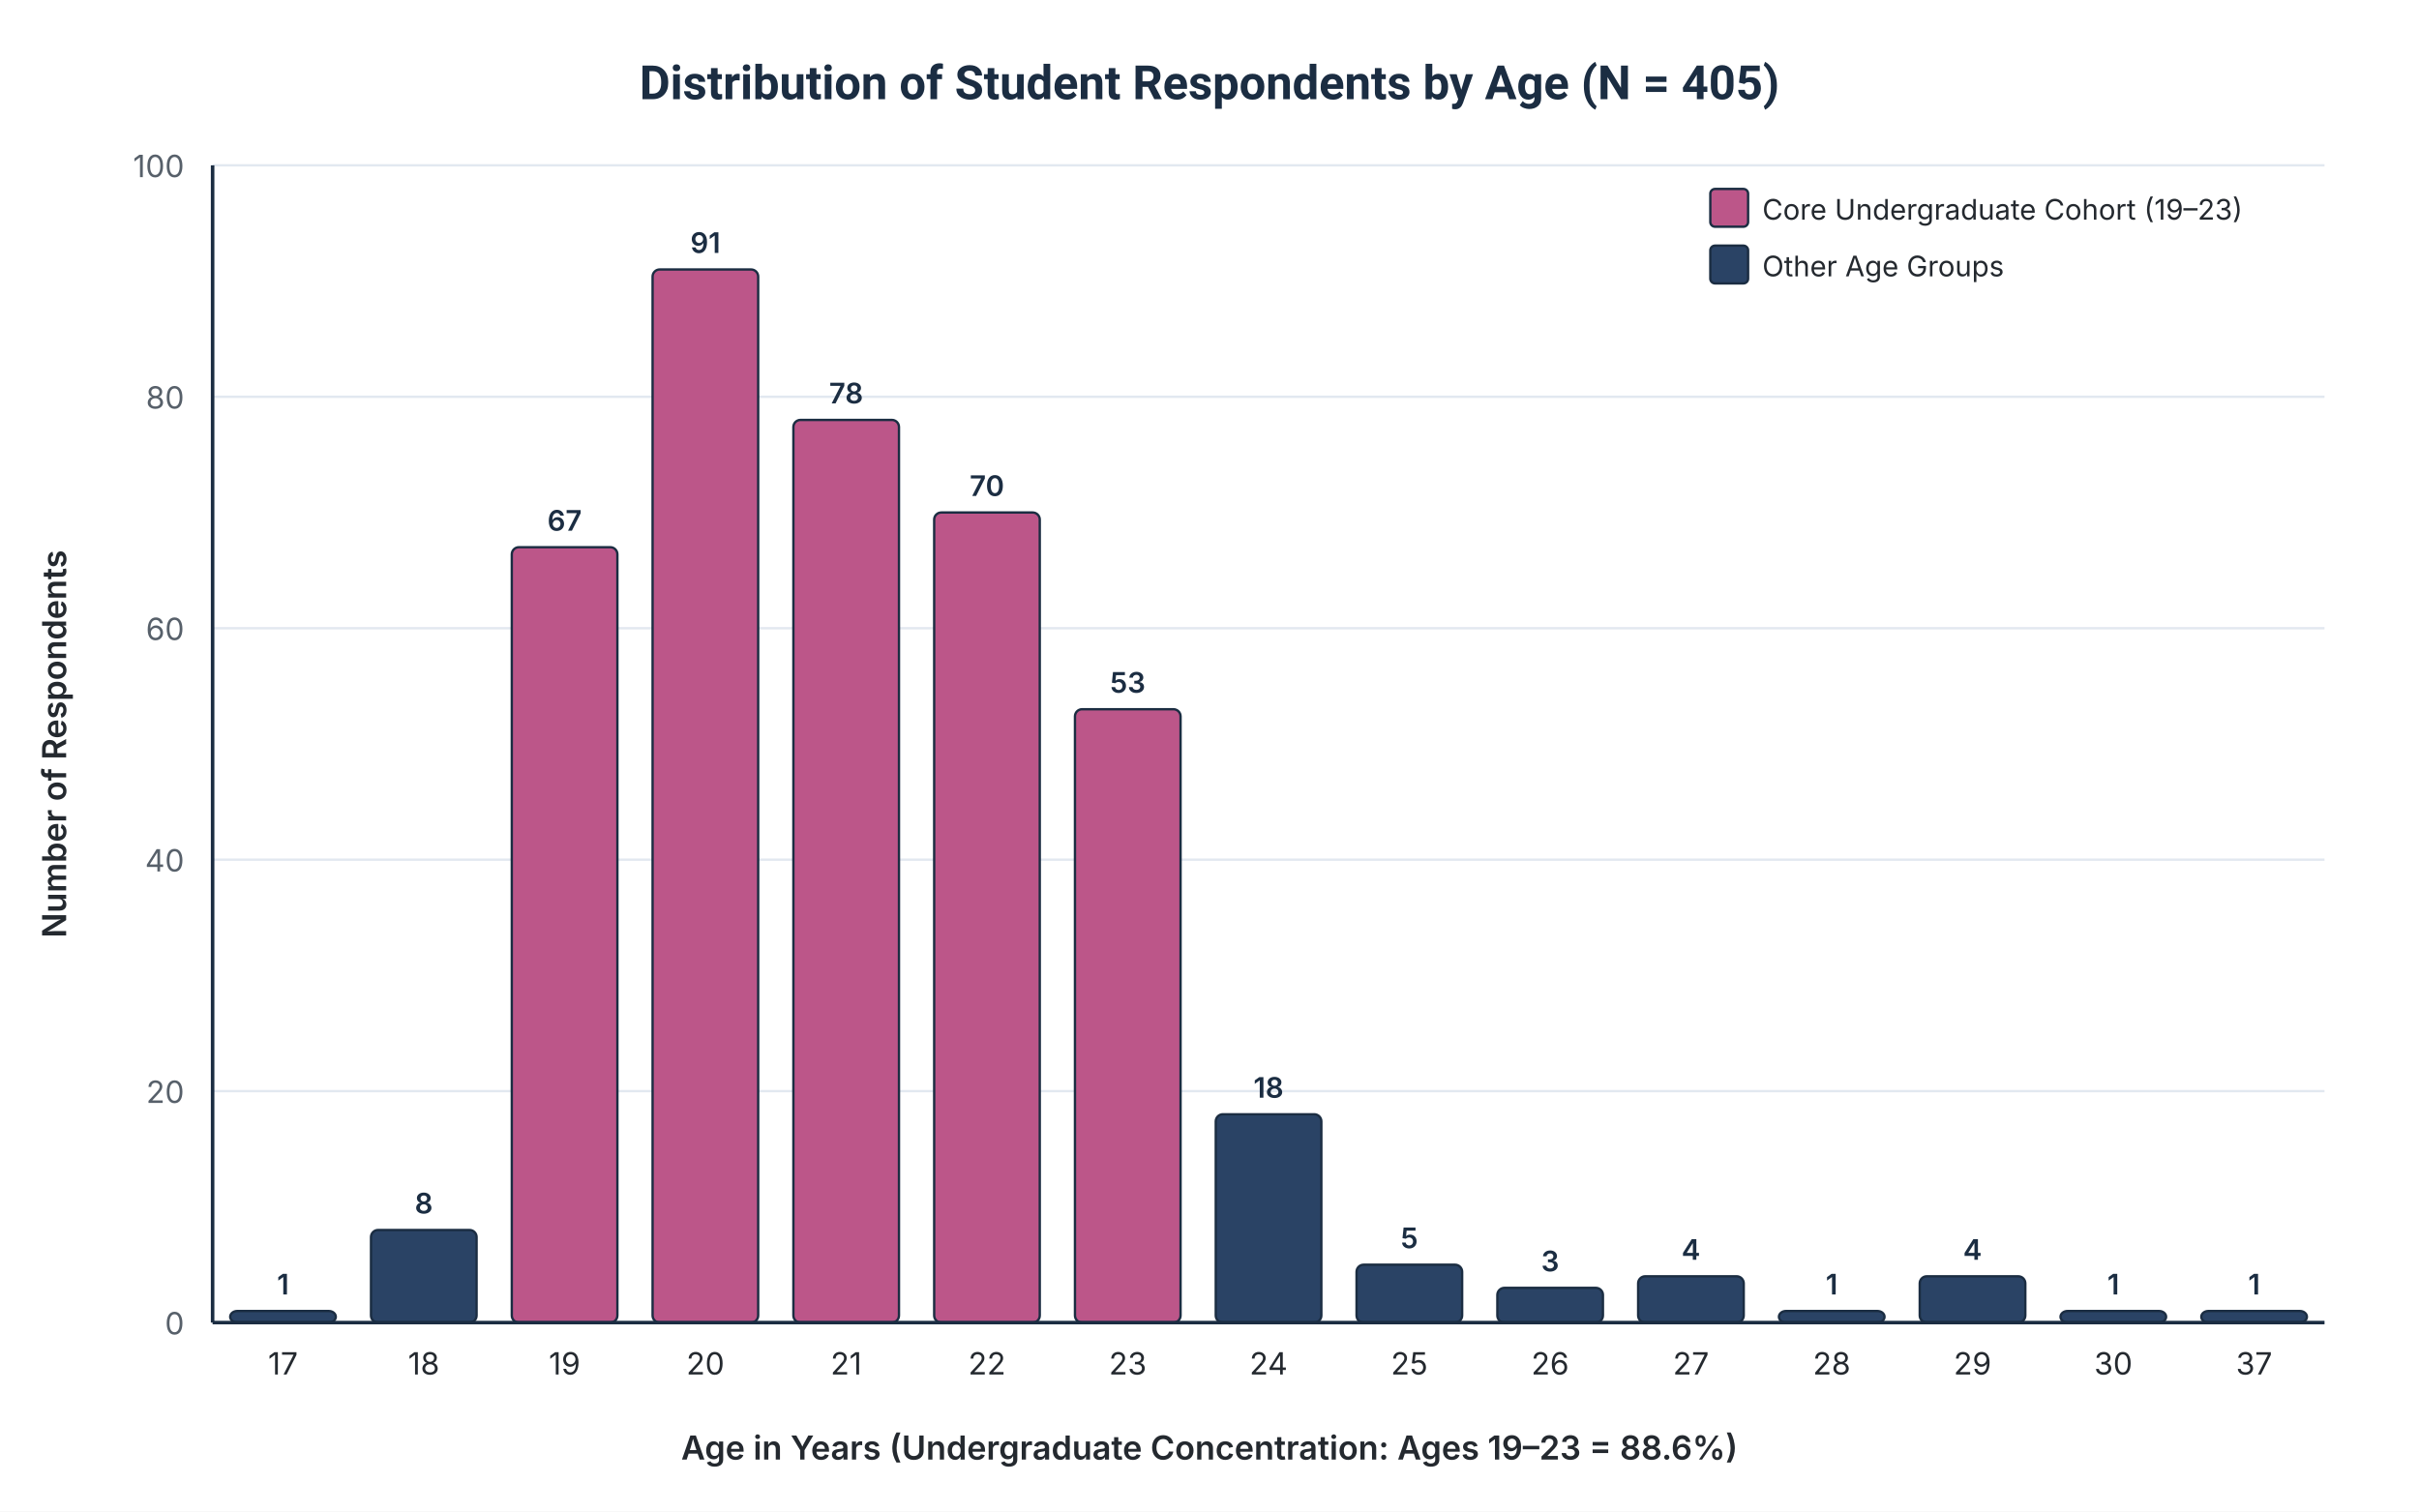
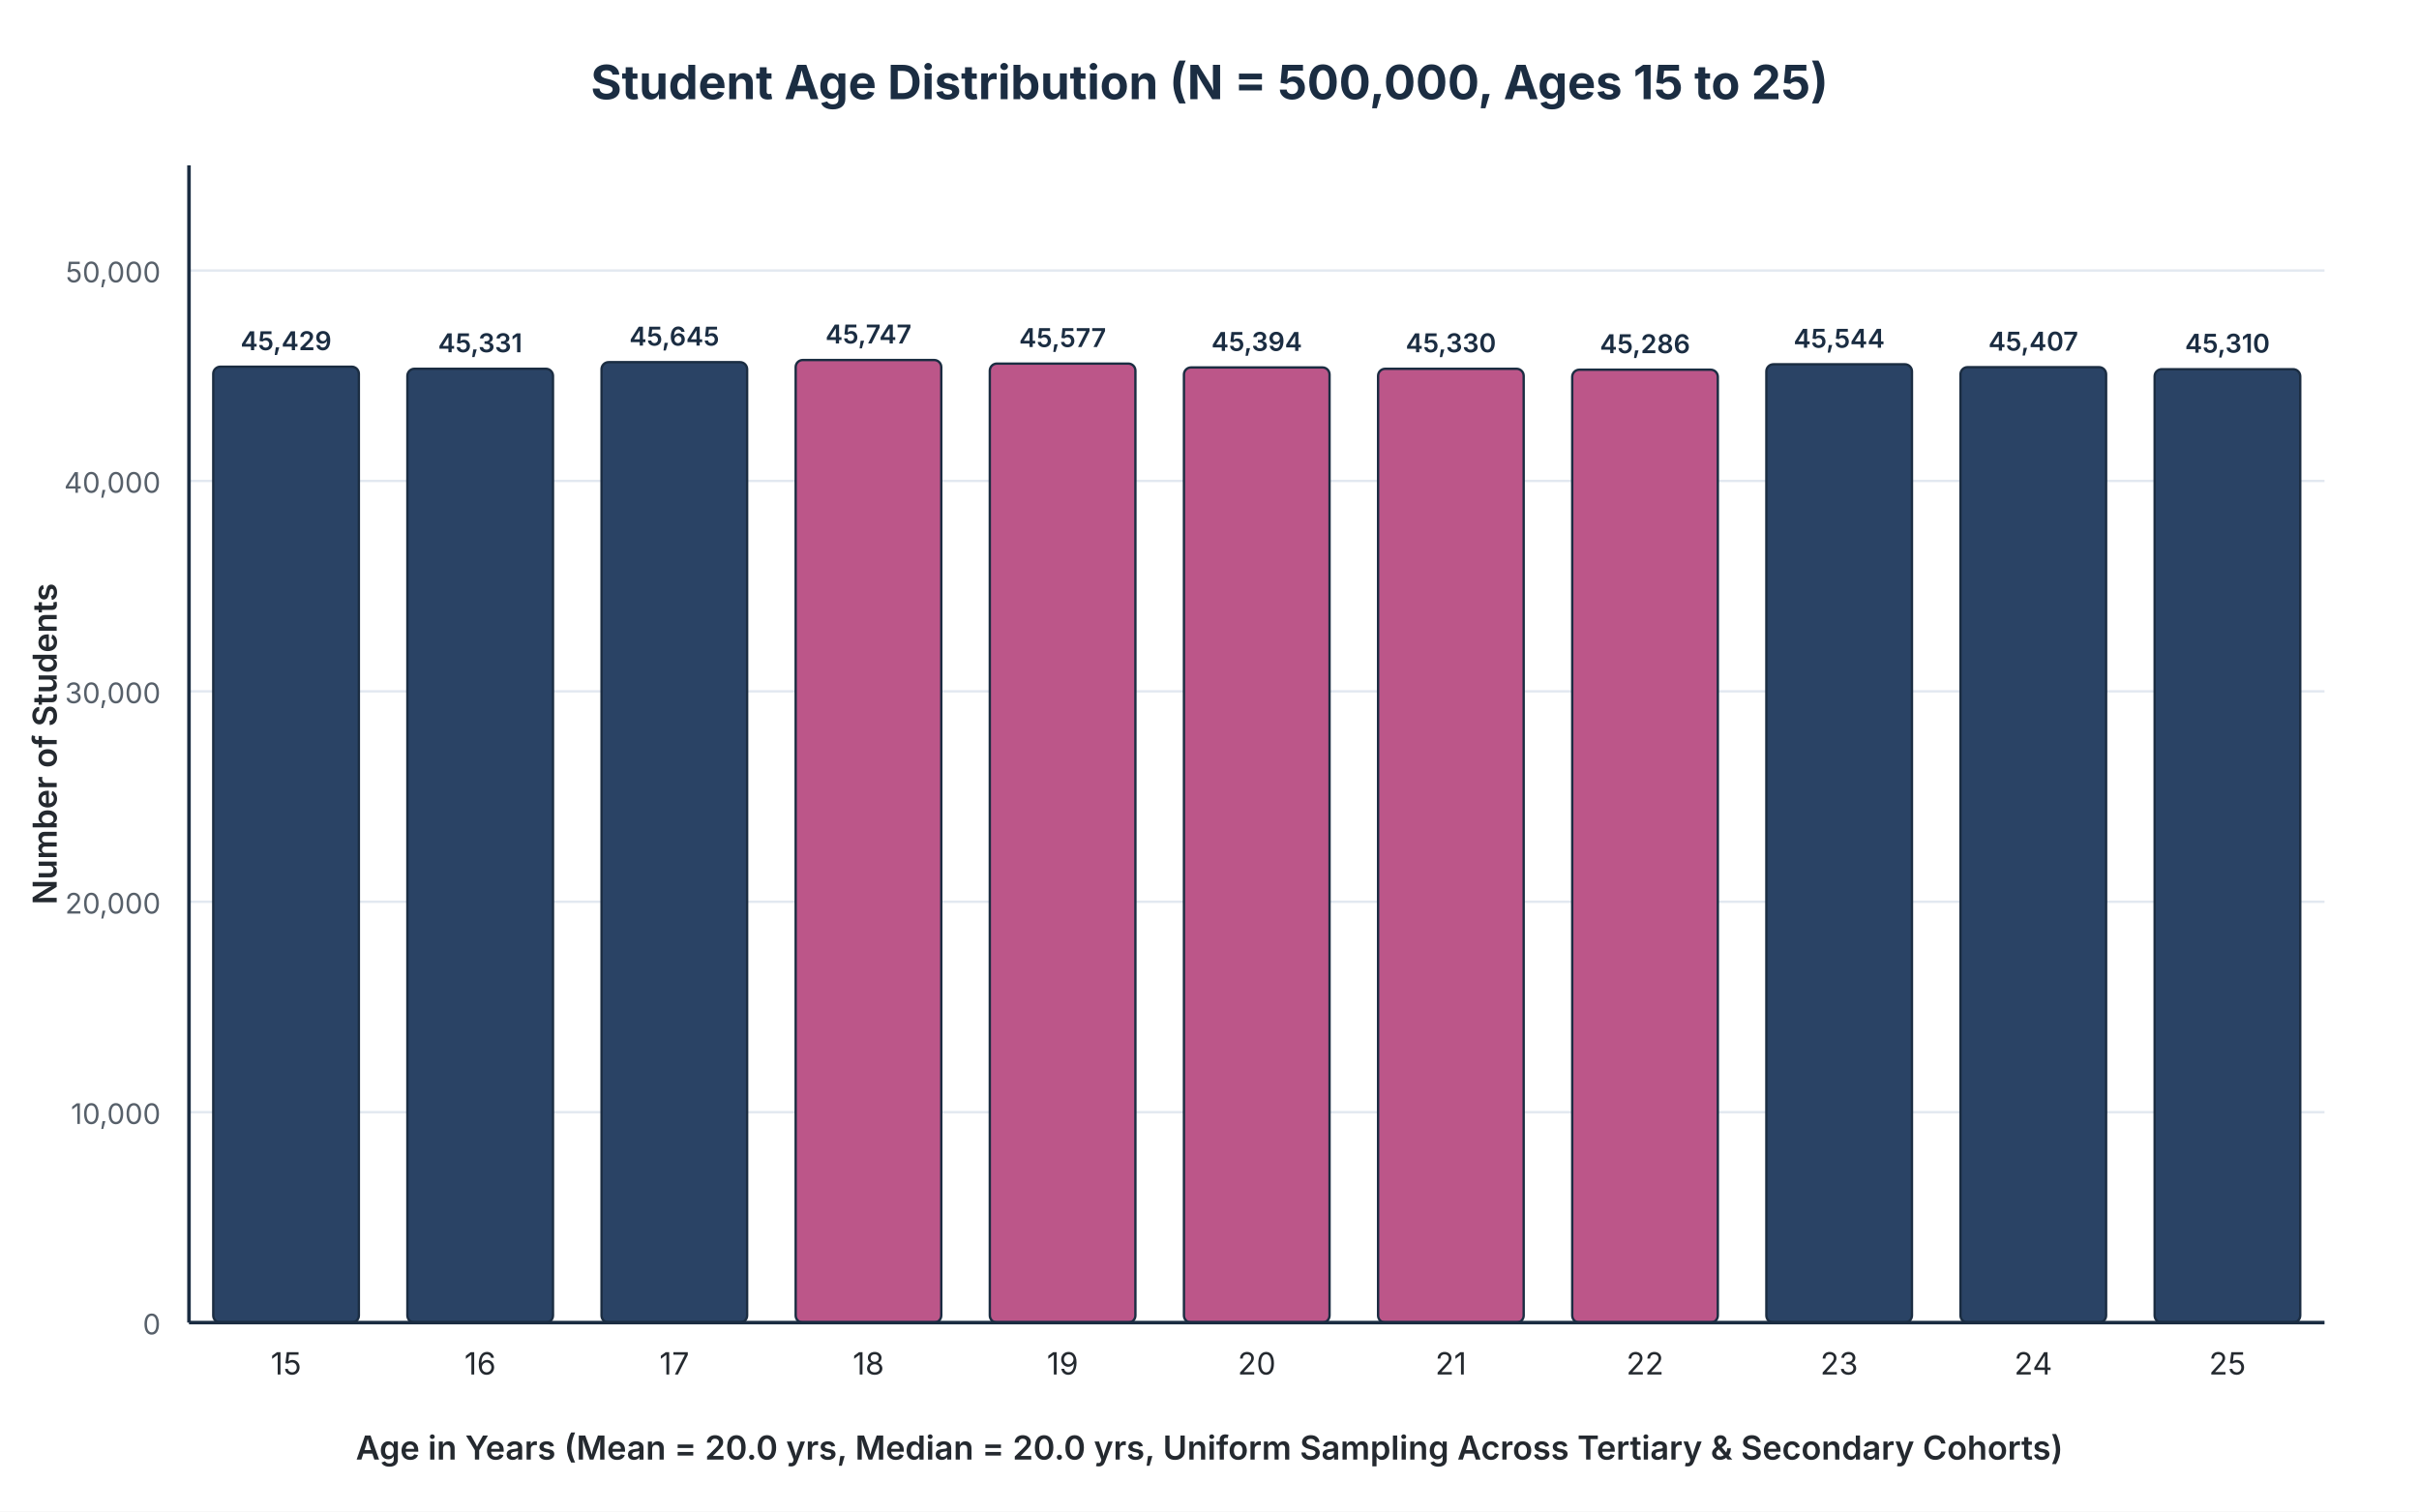
<svg xmlns="http://www.w3.org/2000/svg" width="1024" height="640" viewBox="0 0 1024 640">
  <rect width="1024" height="640" fill="#ffffff" />
-   <text x="512.0" y="42" font-family="-apple-system, BlinkMacSystemFont, Segoe UI, Roboto, sans-serif" font-size="20" font-weight="700" text-anchor="middle" fill="#1b2d42">Distribution of Student Respondents by Age (N = 405)</text>
-   <line x1="90" y1="560.0" x2="984" y2="560.0" stroke="#e2e8f0" stroke-width="1" />
-   <text x="78" y="565.0" font-family="-apple-system, sans-serif" font-size="13" text-anchor="end" fill="#57606a">0</text>
-   <line x1="90" y1="462.0" x2="984" y2="462.0" stroke="#e2e8f0" stroke-width="1" />
-   <text x="78" y="467.0" font-family="-apple-system, sans-serif" font-size="13" text-anchor="end" fill="#57606a">20</text>
-   <line x1="90" y1="364.0" x2="984" y2="364.0" stroke="#e2e8f0" stroke-width="1" />
-   <text x="78" y="369.0" font-family="-apple-system, sans-serif" font-size="13" text-anchor="end" fill="#57606a">40</text>
-   <line x1="90" y1="266.0" x2="984" y2="266.0" stroke="#e2e8f0" stroke-width="1" />
-   <text x="78" y="271.0" font-family="-apple-system, sans-serif" font-size="13" text-anchor="end" fill="#57606a">60</text>
-   <line x1="90" y1="168.0" x2="984" y2="168.0" stroke="#e2e8f0" stroke-width="1" />
-   <text x="78" y="173.0" font-family="-apple-system, sans-serif" font-size="13" text-anchor="end" fill="#57606a">80</text>
-   <line x1="90" y1="70.0" x2="984" y2="70.0" stroke="#e2e8f0" stroke-width="1" />
-   <text x="78" y="75.0" font-family="-apple-system, sans-serif" font-size="13" text-anchor="end" fill="#57606a">100</text>
-   <text x="28" y="315.0" font-family="-apple-system, sans-serif" font-size="14" font-weight="600" text-anchor="middle" fill="#24292f" transform="rotate(-90 28 315.0)">Number of Respondents</text>
-   <rect x="97.45" y="555.1" width="44.7" height="4.9" fill="#2a4365" rx="3" stroke="#1b2d42" stroke-width="1" />
-   <text x="119.8" y="548.1" font-family="-apple-system, sans-serif" font-size="12" font-weight="600" text-anchor="middle" fill="#1b2d42">1</text>
-   <text x="119.8" y="582" font-family="-apple-system, sans-serif" font-size="13" text-anchor="middle" fill="#24292f">17</text>
-   <rect x="157.05" y="520.8" width="44.7" height="39.2" fill="#2a4365" rx="3" stroke="#1b2d42" stroke-width="1" />
-   <text x="179.4" y="513.8" font-family="-apple-system, sans-serif" font-size="12" font-weight="600" text-anchor="middle" fill="#1b2d42">8</text>
-   <text x="179.4" y="582" font-family="-apple-system, sans-serif" font-size="13" text-anchor="middle" fill="#24292f">18</text>
-   <rect x="216.65" y="231.7" width="44.7" height="328.3" fill="#bc5689" rx="3" stroke="#1b2d42" stroke-width="1" />
-   <text x="239" y="224.7" font-family="-apple-system, sans-serif" font-size="12" font-weight="600" text-anchor="middle" fill="#1b2d42">67</text>
-   <text x="239" y="582" font-family="-apple-system, sans-serif" font-size="13" text-anchor="middle" fill="#24292f">19</text>
-   <rect x="276.25" y="114.1" width="44.7" height="445.9" fill="#bc5689" rx="3" stroke="#1b2d42" stroke-width="1" />
-   <text x="298.6" y="107.1" font-family="-apple-system, sans-serif" font-size="12" font-weight="600" text-anchor="middle" fill="#1b2d42">91</text>
-   <text x="298.6" y="582" font-family="-apple-system, sans-serif" font-size="13" text-anchor="middle" fill="#24292f">20</text>
-   <rect x="335.85" y="177.8" width="44.7" height="382.2" fill="#bc5689" rx="3" stroke="#1b2d42" stroke-width="1" />
-   <text x="358.2" y="170.8" font-family="-apple-system, sans-serif" font-size="12" font-weight="600" text-anchor="middle" fill="#1b2d42">78</text>
-   <text x="358.2" y="582" font-family="-apple-system, sans-serif" font-size="13" text-anchor="middle" fill="#24292f">21</text>
-   <rect x="395.45" y="217.0" width="44.7" height="343.0" fill="#bc5689" rx="3" stroke="#1b2d42" stroke-width="1" />
-   <text x="417.8" y="210.0" font-family="-apple-system, sans-serif" font-size="12" font-weight="600" text-anchor="middle" fill="#1b2d42">70</text>
-   <text x="417.8" y="582" font-family="-apple-system, sans-serif" font-size="13" text-anchor="middle" fill="#24292f">22</text>
-   <rect x="455.05" y="300.3" width="44.7" height="259.7" fill="#bc5689" rx="3" stroke="#1b2d42" stroke-width="1" />
-   <text x="477.4" y="293.3" font-family="-apple-system, sans-serif" font-size="12" font-weight="600" text-anchor="middle" fill="#1b2d42">53</text>
-   <text x="477.4" y="582" font-family="-apple-system, sans-serif" font-size="13" text-anchor="middle" fill="#24292f">23</text>
-   <rect x="514.65" y="471.8" width="44.7" height="88.2" fill="#2a4365" rx="3" stroke="#1b2d42" stroke-width="1" />
-   <text x="537.0" y="464.8" font-family="-apple-system, sans-serif" font-size="12" font-weight="600" text-anchor="middle" fill="#1b2d42">18</text>
-   <text x="537.0" y="582" font-family="-apple-system, sans-serif" font-size="13" text-anchor="middle" fill="#24292f">24</text>
-   <rect x="574.25" y="535.5" width="44.7" height="24.5" fill="#2a4365" rx="3" stroke="#1b2d42" stroke-width="1" />
-   <text x="596.6" y="528.5" font-family="-apple-system, sans-serif" font-size="12" font-weight="600" text-anchor="middle" fill="#1b2d42">5</text>
-   <text x="596.6" y="582" font-family="-apple-system, sans-serif" font-size="13" text-anchor="middle" fill="#24292f">25</text>
-   <rect x="633.85" y="545.3" width="44.7" height="14.7" fill="#2a4365" rx="3" stroke="#1b2d42" stroke-width="1" />
-   <text x="656.2" y="538.3" font-family="-apple-system, sans-serif" font-size="12" font-weight="600" text-anchor="middle" fill="#1b2d42">3</text>
-   <text x="656.2" y="582" font-family="-apple-system, sans-serif" font-size="13" text-anchor="middle" fill="#24292f">26</text>
-   <rect x="693.45" y="540.4" width="44.7" height="19.6" fill="#2a4365" rx="3" stroke="#1b2d42" stroke-width="1" />
-   <text x="715.8" y="533.4" font-family="-apple-system, sans-serif" font-size="12" font-weight="600" text-anchor="middle" fill="#1b2d42">4</text>
-   <text x="715.8" y="582" font-family="-apple-system, sans-serif" font-size="13" text-anchor="middle" fill="#24292f">27</text>
-   <rect x="753.05" y="555.1" width="44.7" height="4.9" fill="#2a4365" rx="3" stroke="#1b2d42" stroke-width="1" />
-   <text x="775.4" y="548.1" font-family="-apple-system, sans-serif" font-size="12" font-weight="600" text-anchor="middle" fill="#1b2d42">1</text>
-   <text x="775.4" y="582" font-family="-apple-system, sans-serif" font-size="13" text-anchor="middle" fill="#24292f">28</text>
-   <rect x="812.65" y="540.4" width="44.7" height="19.6" fill="#2a4365" rx="3" stroke="#1b2d42" stroke-width="1" />
-   <text x="835" y="533.4" font-family="-apple-system, sans-serif" font-size="12" font-weight="600" text-anchor="middle" fill="#1b2d42">4</text>
-   <text x="835" y="582" font-family="-apple-system, sans-serif" font-size="13" text-anchor="middle" fill="#24292f">29</text>
-   <rect x="872.25" y="555.1" width="44.7" height="4.9" fill="#2a4365" rx="3" stroke="#1b2d42" stroke-width="1" />
-   <text x="894.6" y="548.1" font-family="-apple-system, sans-serif" font-size="12" font-weight="600" text-anchor="middle" fill="#1b2d42">1</text>
-   <text x="894.6" y="582" font-family="-apple-system, sans-serif" font-size="13" text-anchor="middle" fill="#24292f">30</text>
-   <rect x="931.85" y="555.1" width="44.7" height="4.9" fill="#2a4365" rx="3" stroke="#1b2d42" stroke-width="1" />
-   <text x="954.2" y="548.1" font-family="-apple-system, sans-serif" font-size="12" font-weight="600" text-anchor="middle" fill="#1b2d42">1</text>
-   <text x="954.2" y="582" font-family="-apple-system, sans-serif" font-size="13" text-anchor="middle" fill="#24292f">37</text>
-   <line x1="90" y1="560" x2="984" y2="560" stroke="#1b2d42" stroke-width="1.5" />
-   <line x1="90" y1="70" x2="90" y2="560" stroke="#1b2d42" stroke-width="1.5" />
-   <text x="512.0" y="618" font-family="-apple-system, sans-serif" font-size="14" font-weight="600" text-anchor="middle" fill="#24292f">Age in Years (Undergraduate Concentration: Ages 19–23 = 88.6%)</text>
-   <rect x="724" y="80" width="16" height="16" fill="#bc5689" rx="2" stroke="#1b2d42" stroke-width="1" />
-   <text x="746" y="93" font-family="-apple-system, sans-serif" font-size="12" fill="#24292f">Core Undergraduate Cohort (19–23)</text>
-   <rect x="724" y="104" width="16" height="16" fill="#2a4365" rx="2" stroke="#1b2d42" stroke-width="1" />
-   <text x="746" y="117" font-family="-apple-system, sans-serif" font-size="12" fill="#24292f">Other Age Groups</text>
+   <text x="512.0" y="42" font-family="-apple-system, sans-serif" font-size="20" font-weight="700" text-anchor="middle" fill="#1b2d42">Student Age Distribution (N = 500,000, Ages 15 to 25)</text>
+   <line x1="80" y1="560.0" x2="984" y2="560.0" stroke="#e2e8f0" stroke-width="1" />
+   <text x="68" y="565.0" font-family="-apple-system, sans-serif" font-size="12" text-anchor="end" fill="#57606a">0</text>
+   <line x1="80" y1="470.909" x2="984" y2="470.909" stroke="#e2e8f0" stroke-width="1" />
+   <text x="68" y="475.909" font-family="-apple-system, sans-serif" font-size="12" text-anchor="end" fill="#57606a">10,000</text>
+   <line x1="80" y1="381.818" x2="984" y2="381.818" stroke="#e2e8f0" stroke-width="1" />
+   <text x="68" y="386.818" font-family="-apple-system, sans-serif" font-size="12" text-anchor="end" fill="#57606a">20,000</text>
+   <line x1="80" y1="292.727" x2="984" y2="292.727" stroke="#e2e8f0" stroke-width="1" />
+   <text x="68" y="297.727" font-family="-apple-system, sans-serif" font-size="12" text-anchor="end" fill="#57606a">30,000</text>
+   <line x1="80" y1="203.636" x2="984" y2="203.636" stroke="#e2e8f0" stroke-width="1" />
+   <text x="68" y="208.636" font-family="-apple-system, sans-serif" font-size="12" text-anchor="end" fill="#57606a">40,000</text>
+   <line x1="80" y1="114.545" x2="984" y2="114.545" stroke="#e2e8f0" stroke-width="1" />
+   <text x="68" y="119.545" font-family="-apple-system, sans-serif" font-size="12" text-anchor="end" fill="#57606a">50,000</text>
+   <text x="24" y="315.0" font-family="-apple-system, sans-serif" font-size="14" font-weight="600" text-anchor="middle" fill="#24292f" transform="rotate(-90 24 315.0)">Number of Students</text>
+   <rect x="90.273" y="155.269" width="61.636" height="404.731" fill="#2a4365" rx="3" stroke="#1b2d42" stroke-width="1" />
+   <text x="121.091" y="148.269" font-family="-apple-system, sans-serif" font-size="11" font-weight="600" text-anchor="middle" fill="#1b2d42">45,429</text>
+   <text x="121.091" y="582" font-family="-apple-system, sans-serif" font-size="13" text-anchor="middle" fill="#24292f">15</text>
+   <rect x="172.455" y="156.142" width="61.636" height="403.858" fill="#2a4365" rx="3" stroke="#1b2d42" stroke-width="1" />
+   <text x="203.273" y="149.142" font-family="-apple-system, sans-serif" font-size="11" font-weight="600" text-anchor="middle" fill="#1b2d42">45,331</text>
+   <text x="203.273" y="582" font-family="-apple-system, sans-serif" font-size="13" text-anchor="middle" fill="#24292f">16</text>
+   <rect x="254.636" y="153.345" width="61.636" height="406.655" fill="#2a4365" rx="3" stroke="#1b2d42" stroke-width="1" />
+   <text x="285.455" y="146.345" font-family="-apple-system, sans-serif" font-size="11" font-weight="600" text-anchor="middle" fill="#1b2d42">45,645</text>
+   <text x="285.455" y="582" font-family="-apple-system, sans-serif" font-size="13" text-anchor="middle" fill="#24292f">17</text>
+   <rect x="336.818" y="152.436" width="61.636" height="407.564" fill="#bc5689" rx="3" stroke="#1b2d42" stroke-width="1" />
+   <text x="367.636" y="145.436" font-family="-apple-system, sans-serif" font-size="11" font-weight="600" text-anchor="middle" fill="#1b2d42">45,747</text>
+   <text x="367.636" y="582" font-family="-apple-system, sans-serif" font-size="13" text-anchor="middle" fill="#24292f">18</text>
+   <rect x="419.0" y="153.95" width="61.636" height="406.05" fill="#bc5689" rx="3" stroke="#1b2d42" stroke-width="1" />
+   <text x="449.818" y="146.95" font-family="-apple-system, sans-serif" font-size="11" font-weight="600" text-anchor="middle" fill="#1b2d42">45,577</text>
+   <text x="449.818" y="582" font-family="-apple-system, sans-serif" font-size="13" text-anchor="middle" fill="#24292f">19</text>
+   <rect x="501.182" y="155.581" width="61.636" height="404.419" fill="#bc5689" rx="3" stroke="#1b2d42" stroke-width="1" />
+   <text x="532.0" y="148.581" font-family="-apple-system, sans-serif" font-size="11" font-weight="600" text-anchor="middle" fill="#1b2d42">45,394</text>
+   <text x="532.0" y="582" font-family="-apple-system, sans-serif" font-size="13" text-anchor="middle" fill="#24292f">20</text>
+   <rect x="583.364" y="156.151" width="61.636" height="403.849" fill="#bc5689" rx="3" stroke="#1b2d42" stroke-width="1" />
+   <text x="614.182" y="149.151" font-family="-apple-system, sans-serif" font-size="11" font-weight="600" text-anchor="middle" fill="#1b2d42">45,330</text>
+   <text x="614.182" y="582" font-family="-apple-system, sans-serif" font-size="13" text-anchor="middle" fill="#24292f">21</text>
+   <rect x="665.545" y="156.543" width="61.636" height="403.457" fill="#bc5689" rx="3" stroke="#1b2d42" stroke-width="1" />
+   <text x="696.364" y="149.543" font-family="-apple-system, sans-serif" font-size="11" font-weight="600" text-anchor="middle" fill="#1b2d42">45,286</text>
+   <text x="696.364" y="582" font-family="-apple-system, sans-serif" font-size="13" text-anchor="middle" fill="#24292f">22</text>
+   <rect x="747.727" y="154.244" width="61.636" height="405.756" fill="#2a4365" rx="3" stroke="#1b2d42" stroke-width="1" />
+   <text x="778.545" y="147.244" font-family="-apple-system, sans-serif" font-size="11" font-weight="600" text-anchor="middle" fill="#1b2d42">45,544</text>
+   <text x="778.545" y="582" font-family="-apple-system, sans-serif" font-size="13" text-anchor="middle" fill="#24292f">23</text>
+   <rect x="829.909" y="155.465" width="61.636" height="404.535" fill="#2a4365" rx="3" stroke="#1b2d42" stroke-width="1" />
+   <text x="860.727" y="148.465" font-family="-apple-system, sans-serif" font-size="11" font-weight="600" text-anchor="middle" fill="#1b2d42">45,407</text>
+   <text x="860.727" y="582" font-family="-apple-system, sans-serif" font-size="13" text-anchor="middle" fill="#24292f">24</text>
+   <rect x="912.091" y="156.329" width="61.636" height="403.671" fill="#2a4365" rx="3" stroke="#1b2d42" stroke-width="1" />
+   <text x="942.909" y="149.329" font-family="-apple-system, sans-serif" font-size="11" font-weight="600" text-anchor="middle" fill="#1b2d42">45,310</text>
+   <text x="942.909" y="582" font-family="-apple-system, sans-serif" font-size="13" text-anchor="middle" fill="#24292f">25</text>
+   <line x1="80" y1="560" x2="984" y2="560" stroke="#1b2d42" stroke-width="1.5" />
+   <line x1="80" y1="70" x2="80" y2="560" stroke="#1b2d42" stroke-width="1.5" />
+   <text x="512.0" y="618" font-family="-apple-system, sans-serif" font-size="14" font-weight="600" text-anchor="middle" fill="#24292f">Age in Years (Mean = 20.0 yrs, Median = 20.0 yrs, Uniform Sampling Across Tertiary &amp; Secondary Cohorts)</text>
</svg>
